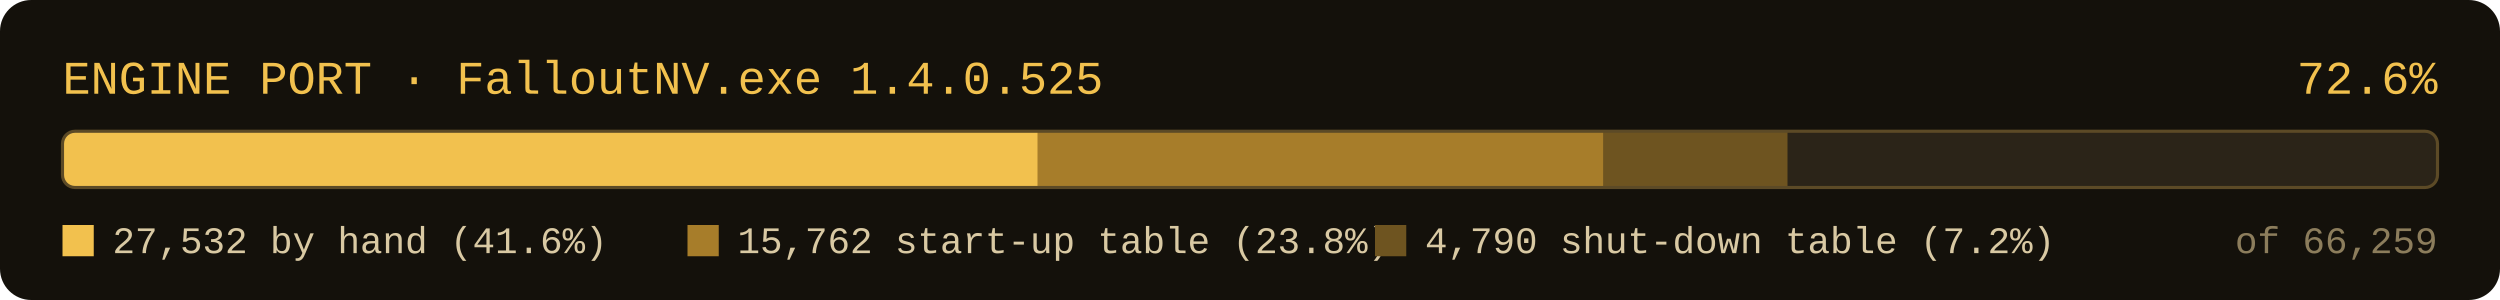
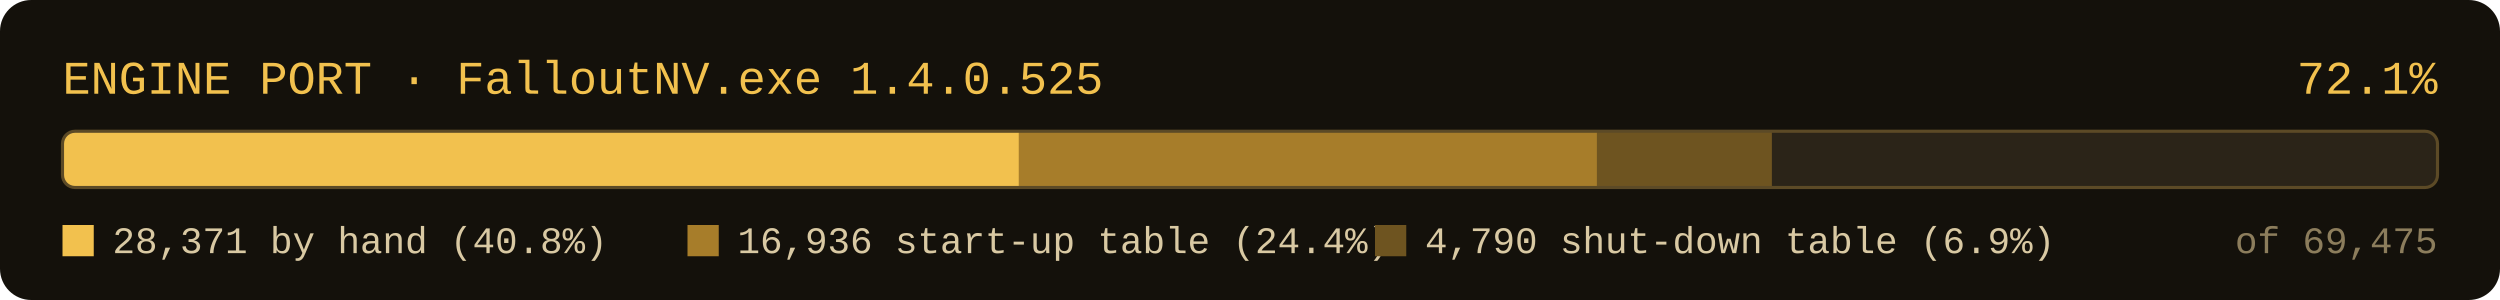
- <svg xmlns="http://www.w3.org/2000/svg" width="800" height="96" viewBox="0 0 800 96" role="img" aria-label="Engine port progress: 41.6% translated by hand, 23.8% start-up table, 7.2% shut-down table, 72.6% covered in all">
+ <svg xmlns="http://www.w3.org/2000/svg" width="800" height="96" viewBox="0 0 800 96" role="img" aria-label="Engine port progress: 40.8% translated by hand, 24.4% start-up table, 6.9% shut-down table, 72.1% covered in all">
  <rect x="0" y="0" width="800" height="96" rx="10" fill="#14110b" />
  <text x="20" y="30" font-family="Consolas, 'Courier New', monospace" font-size="15" fill="#f2c14e">ENGINE PORT · FalloutNV.exe 1.4.0.525</text>
-   <text x="780" y="30" text-anchor="end" font-family="Consolas, 'Courier New', monospace" font-size="15" fill="#f2c14e">72.6%</text>
+   <text x="780" y="30" text-anchor="end" font-family="Consolas, 'Courier New', monospace" font-size="15" fill="#f2c14e">72.1%</text>
  <rect x="20" y="42" width="760" height="18" rx="4" fill="#2b2418" />
-   <rect x="20" y="42" width="316" height="18" rx="4" fill="#f2c14e" />
-   <rect x="332" y="42" width="185" height="18" fill="#a77d2a" />
-   <rect x="513" y="42" width="59" height="18" fill="#6e5420" />
+   <rect x="20" y="42" width="310" height="18" rx="4" fill="#f2c14e" />
+   <rect x="326" y="42" width="189" height="18" fill="#a77d2a" />
+   <rect x="511" y="42" width="56" height="18" fill="#6e5420" />
  <rect x="20" y="42" width="760" height="18" rx="4" fill="none" stroke="#5c4a26" stroke-width="1" />
  <rect x="20" y="72" width="10" height="10" fill="#f2c14e" />
-   <text x="36" y="81" font-family="Consolas, 'Courier New', monospace" font-size="12" fill="#d9c9a3">27,532 by hand (41.6%)</text>
+   <text x="36" y="81" font-family="Consolas, 'Courier New', monospace" font-size="12" fill="#d9c9a3">28,371 by hand (40.8%)</text>
  <rect x="220" y="72" width="10" height="10" fill="#a77d2a" />
-   <text x="236" y="81" font-family="Consolas, 'Courier New', monospace" font-size="12" fill="#d9c9a3">15,762 start-up table (23.8%)</text>
+   <text x="236" y="81" font-family="Consolas, 'Courier New', monospace" font-size="12" fill="#d9c9a3">16,936 start-up table (24.4%)</text>
  <rect x="440" y="72" width="10" height="10" fill="#6e5420" />
-   <text x="456" y="81" font-family="Consolas, 'Courier New', monospace" font-size="12" fill="#d9c9a3">4,790 shut-down table (7.2%)</text>
-   <text x="780" y="81" text-anchor="end" font-family="Consolas, 'Courier New', monospace" font-size="12" fill="#8c7d5c">of 66,259</text>
+   <text x="456" y="81" font-family="Consolas, 'Courier New', monospace" font-size="12" fill="#d9c9a3">4,790 shut-down table (6.9%)</text>
+   <text x="780" y="81" text-anchor="end" font-family="Consolas, 'Courier New', monospace" font-size="12" fill="#8c7d5c">of 69,475</text>
</svg>
